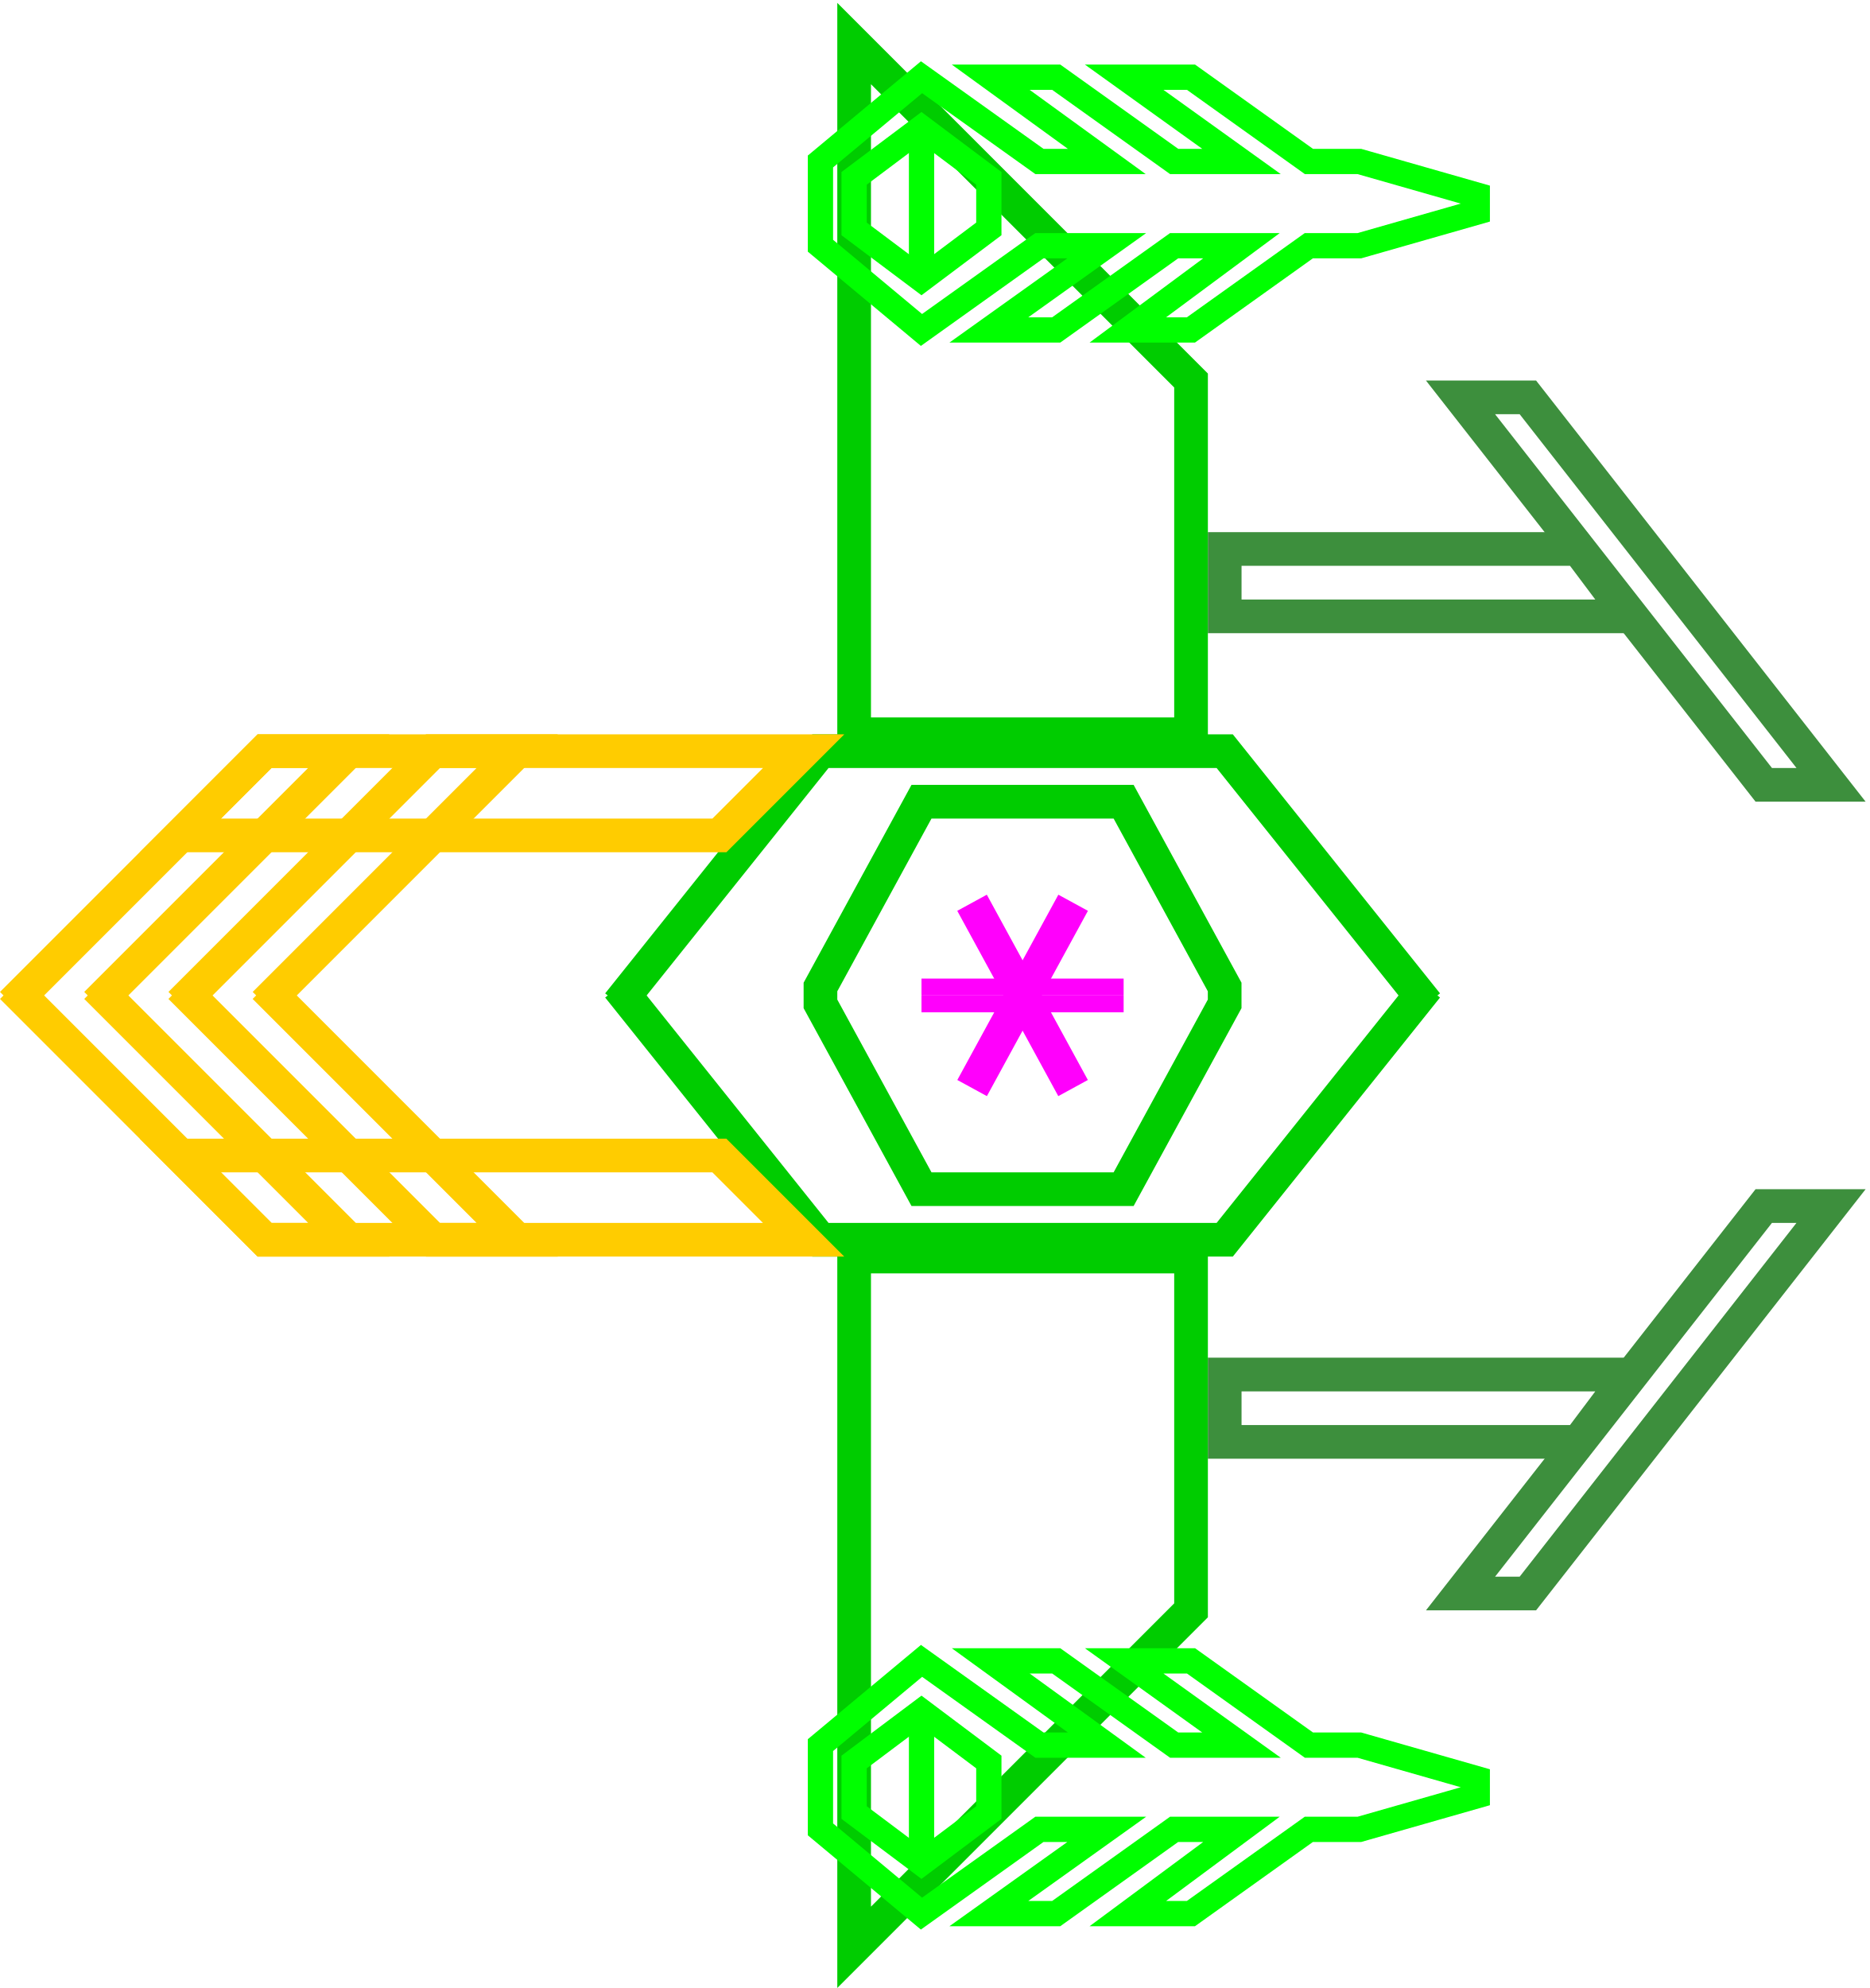
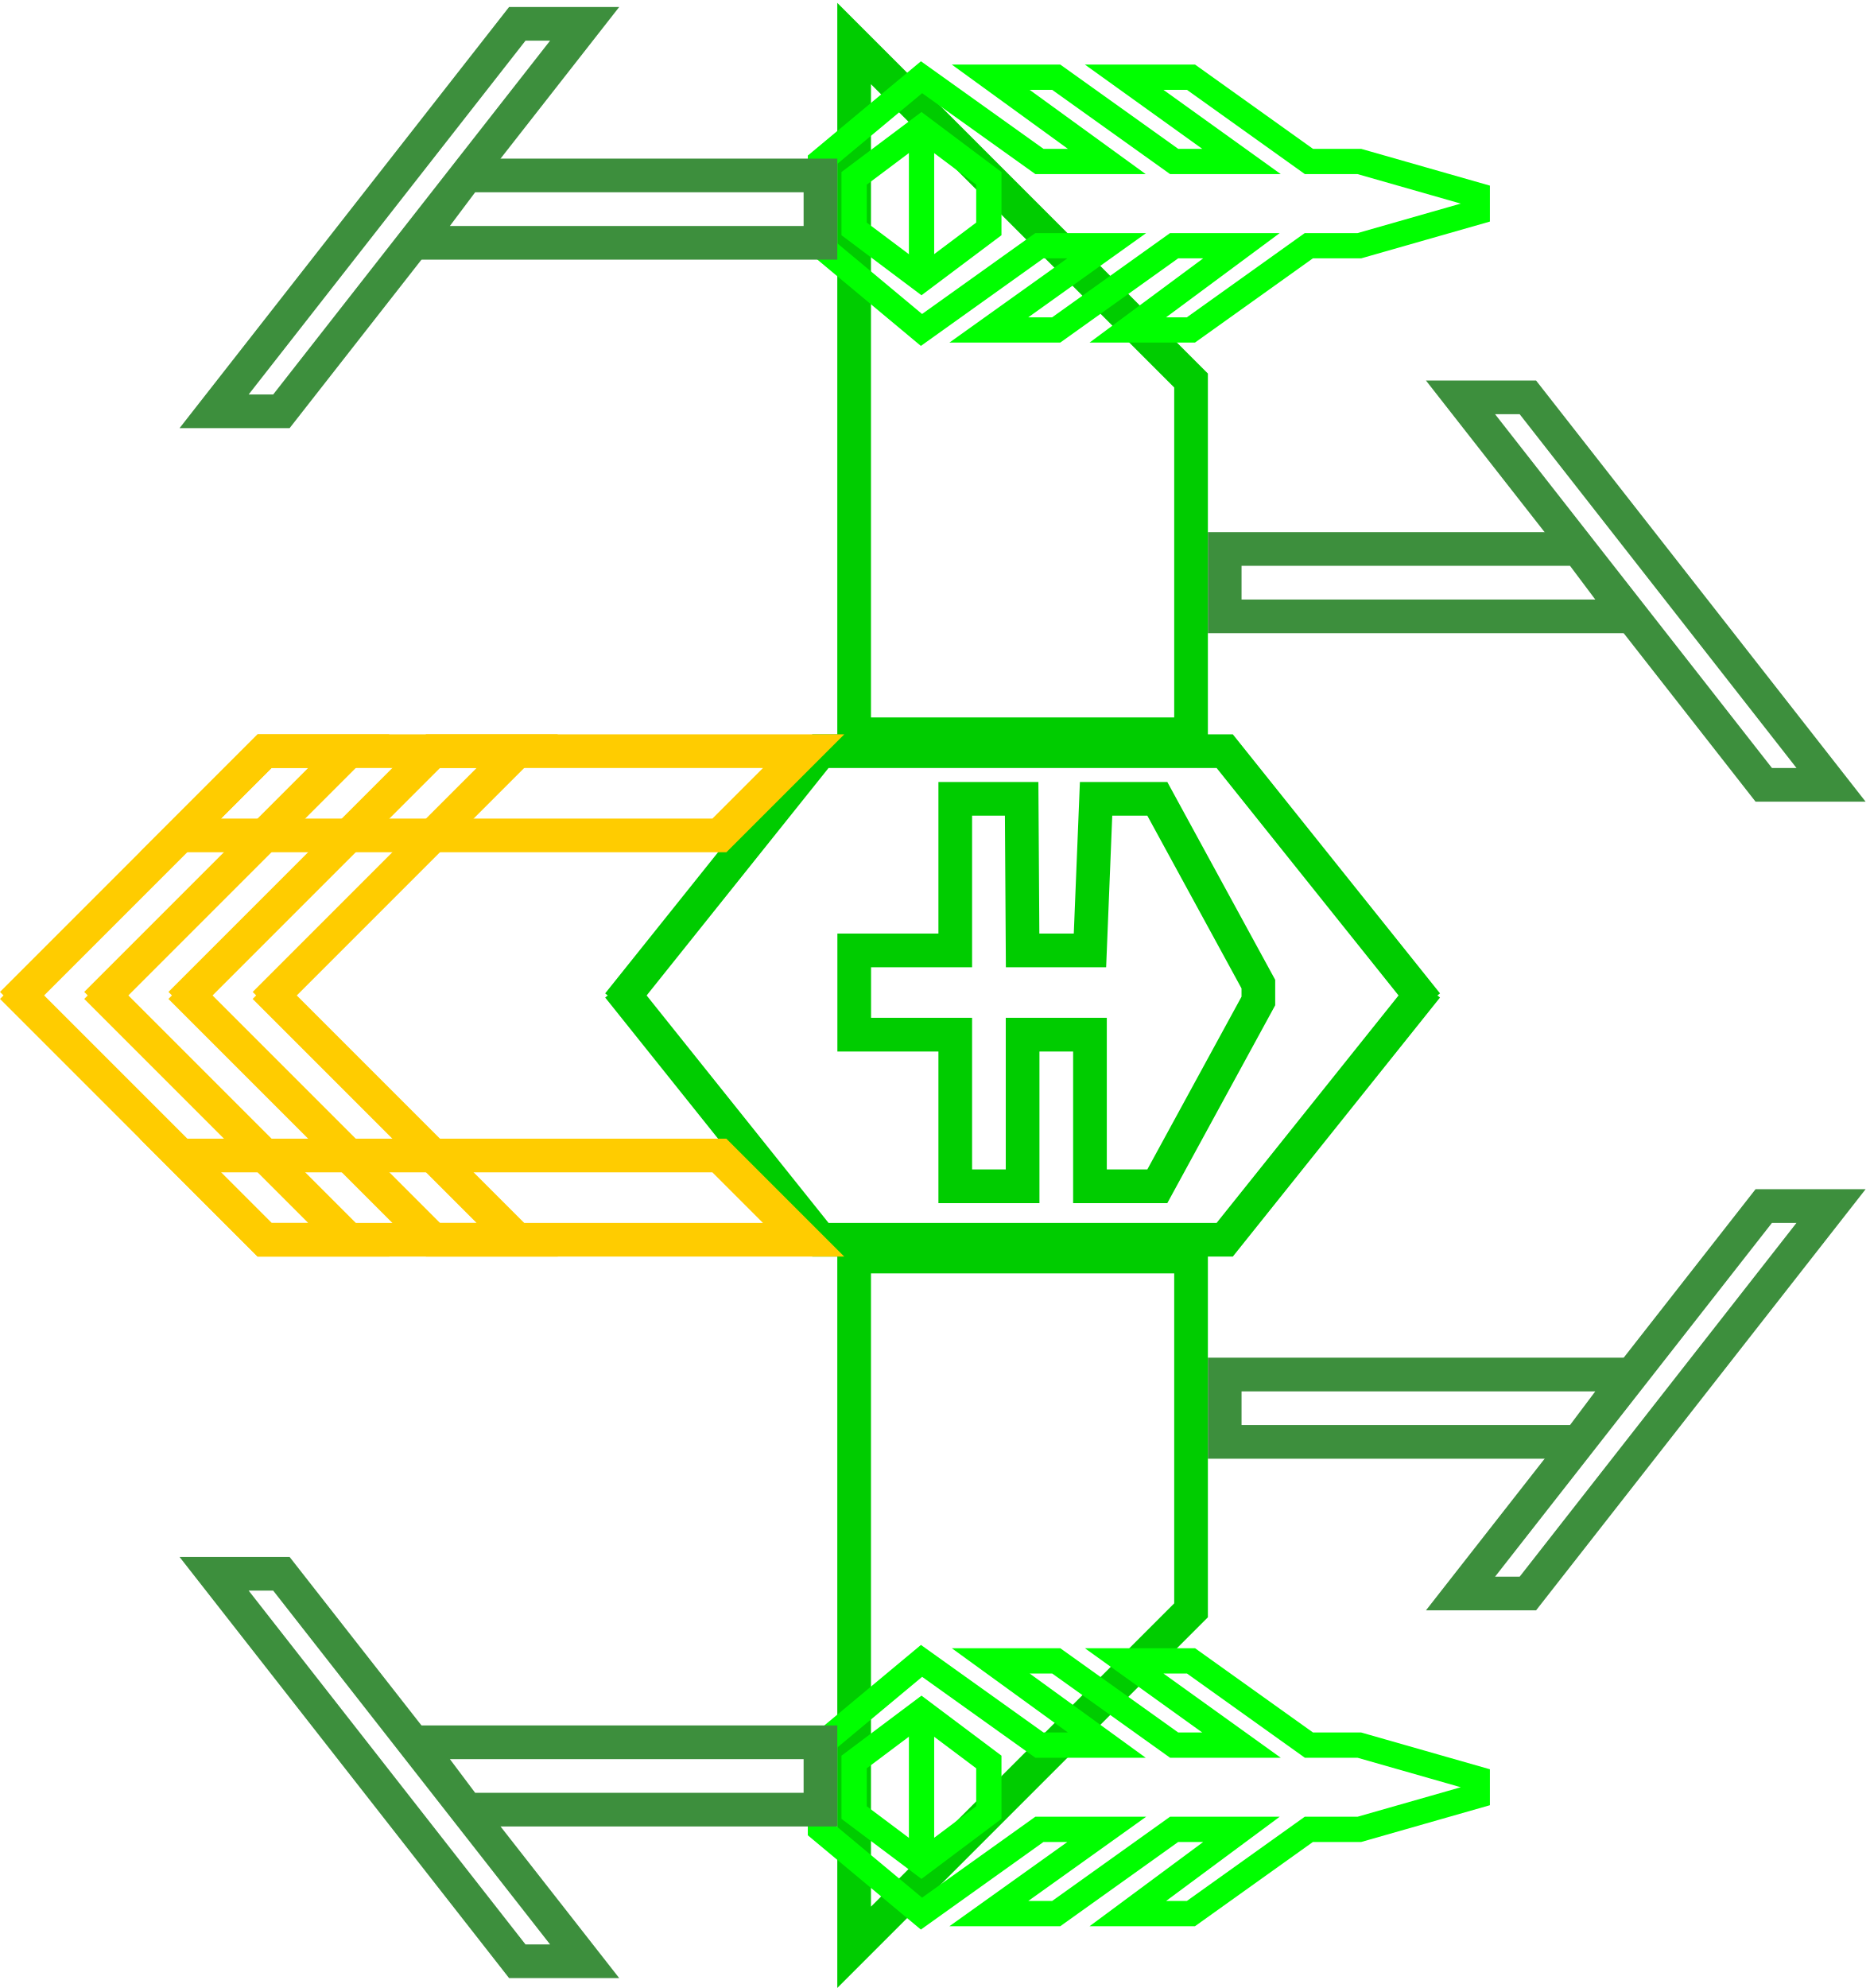
<svg xmlns="http://www.w3.org/2000/svg" width="111" height="118" viewBox="0 0 29.369 31.221" version="1.1" id="svg8">
  <defs id="defs2" />
  <g id="layer1" transform="translate(-110.3785,-139.0248)">
    <g transform="translate(5.29166,-10.58334)" id="layer1-0">
      <path id="path825" d="m 118.503,150.292 5.292,5.292 v 5.556 h -5.292 z" style="fill:none;stroke:#00cc00;stroke-width:0.529;stroke-linecap:butt;stroke-linejoin:miter;stroke-miterlimit:4;stroke-dasharray:none;stroke-opacity:1" />
      <path id="path825-1" d="m 118.503,180.19 5.292,-5.292 v -5.556 h -5.292 z" style="fill:none;stroke:#00cc00;stroke-width:0.529;stroke-linecap:butt;stroke-linejoin:miter;stroke-miterlimit:4;stroke-dasharray:none;stroke-opacity:1" />
      <path id="path842" d="m 114.799,165.109 3.175,3.969 h 6.35 l 3.175,-3.969" style="fill:none;stroke:#00cc00;stroke-width:0.529;stroke-linecap:butt;stroke-linejoin:miter;stroke-miterlimit:4;stroke-dasharray:none;stroke-opacity:1" />
      <path id="path842-0" d="m 114.799,165.374 3.175,-3.969 h 6.35 l 3.175,3.969" style="fill:none;stroke:#00cc00;stroke-width:0.529;stroke-linecap:butt;stroke-linejoin:miter;stroke-miterlimit:4;stroke-dasharray:none;stroke-opacity:1" />
    </g>
    <g transform="translate(7.937497,-10.58334)" id="layer1-5">
      <path id="path828" d="m 115.328,152.144 v 1.323 l 1.587,1.323 1.852,-1.323 h 1.058 l -1.852,1.323 h 1.058 l 1.852,-1.323 h 1.058 l -1.785,1.323 h 0.991 l 1.852,-1.323 h 0.794 l 1.852,-0.529 v -0.265 l -1.852,-0.529 H 123.001 l -1.852,-1.323 h -1.05 l 1.843,1.323 h -1.058 l -1.852,-1.323 h -1.029 l 1.823,1.323 h -1.058 l -1.852,-1.323 z" style="fill:none;stroke:#00ff00;stroke-width:0.397;stroke-linecap:butt;stroke-linejoin:miter;stroke-miterlimit:4;stroke-dasharray:none;stroke-opacity:1" />
      <path id="path830" d="m 115.857,153.203 1.058,0.794 1.058,-0.794 v -0.794 l -1.058,-0.794 -1.058,0.794 z" style="fill:none;stroke:#00ff00;stroke-width:0.397;stroke-linecap:butt;stroke-linejoin:miter;stroke-miterlimit:4;stroke-dasharray:none;stroke-opacity:1" />
      <path id="path832" d="m 116.916,151.615 v 2.381" style="fill:none;stroke:#00ff00;stroke-width:0.397;stroke-linecap:butt;stroke-linejoin:miter;stroke-miterlimit:4;stroke-dasharray:none;stroke-opacity:1" />
    </g>
    <g transform="translate(7.9375,14.28749)" id="layer1-5-8">
      <path id="path828-7" d="m 115.328,152.144 v 1.323 l 1.587,1.323 1.852,-1.323 h 1.058 l -1.852,1.323 h 1.058 l 1.852,-1.323 h 1.058 l -1.785,1.323 h 0.991 l 1.852,-1.323 h 0.794 l 1.852,-0.529 v -0.265 l -1.852,-0.529 H 123.001 l -1.852,-1.323 h -1.05 l 1.843,1.323 h -1.058 l -1.852,-1.323 h -1.029 l 1.823,1.323 h -1.058 l -1.852,-1.323 z" style="fill:none;stroke:#00ff00;stroke-width:0.397;stroke-linecap:butt;stroke-linejoin:miter;stroke-miterlimit:4;stroke-dasharray:none;stroke-opacity:1" />
      <path id="path830-6" d="m 115.857,153.203 1.058,0.794 1.058,-0.794 v -0.794 l -1.058,-0.794 -1.058,0.794 z" style="fill:none;stroke:#00ff00;stroke-width:0.397;stroke-linecap:butt;stroke-linejoin:miter;stroke-miterlimit:4;stroke-dasharray:none;stroke-opacity:1" />
      <path id="path832-4" d="m 116.916,151.615 v 2.381" style="fill:none;stroke:#00ff00;stroke-width:0.397;stroke-linecap:butt;stroke-linejoin:miter;stroke-miterlimit:4;stroke-dasharray:none;stroke-opacity:1" />
    </g>
    <g transform="translate(-11.1125,0.7937503)" id="layer1-8">
      <path id="path885-2" d="m 125.647,150.028 h 8.467 l -1.323,1.323 h -8.467 z" style="fill:none;stroke:#ffcc00;stroke-width:0.529;stroke-linecap:butt;stroke-linejoin:miter;stroke-miterlimit:4;stroke-dasharray:none;stroke-opacity:1" />
      <path id="path849" d="m 125.647,153.996 3.969,-3.969 h -1.323 l -3.969,3.969" style="fill:none;stroke:#ffcc00;stroke-width:0.529;stroke-linecap:butt;stroke-linejoin:miter;stroke-miterlimit:4;stroke-dasharray:none;stroke-opacity:1" />
      <path id="path849-1" d="m 123.001,153.996 3.969,-3.969 h -1.323 l -3.969,3.969" style="fill:none;stroke:#ffcc00;stroke-width:0.529;stroke-linecap:butt;stroke-linejoin:miter;stroke-miterlimit:4;stroke-dasharray:none;stroke-opacity:1" />
      <g transform="matrix(1,0,0,-1,-0.2645843,311.6971)" id="g890">
        <path style="fill:none;stroke:#ffcc00;stroke-width:0.529;stroke-linecap:butt;stroke-linejoin:miter;stroke-miterlimit:4;stroke-dasharray:none;stroke-opacity:1" d="m 125.911,153.996 h 8.467 l -1.323,1.323 h -8.467 z" id="path885-2-9" />
        <path style="fill:none;stroke:#ffcc00;stroke-width:0.529;stroke-linecap:butt;stroke-linejoin:miter;stroke-miterlimit:4;stroke-dasharray:none;stroke-opacity:1" d="m 125.911,157.965 3.969,-3.969 h -1.323 l -3.969,3.969" id="path849-11" />
        <path style="fill:none;stroke:#ffcc00;stroke-width:0.529;stroke-linecap:butt;stroke-linejoin:miter;stroke-miterlimit:4;stroke-dasharray:none;stroke-opacity:1" d="m 123.266,157.965 3.969,-3.969 h -1.323 l -3.969,3.969" id="path849-1-1" />
      </g>
    </g>
-     <g transform="translate(0.7937537,-0.2645797)" id="layer1-3">
-       <path id="path837" d="m 124.059,151.88 -1.587,2.91 v 0.265 l 1.587,2.91 h 3.175 l 1.587,-2.91 v -0.265 l -1.587,-2.91 z" style="fill:none;stroke:#00cc00;stroke-width:0.529;stroke-linecap:butt;stroke-linejoin:miter;stroke-miterlimit:4;stroke-dasharray:none;stroke-opacity:1" />
-       <path id="path839" d="m 124.059,154.79 h 3.175" style="fill:none;stroke:#ff00fc;stroke-width:0.265px;stroke-linecap:butt;stroke-linejoin:miter;stroke-opacity:1" />
-       <path id="path839-8" d="m 124.059,155.055 h 3.175" style="fill:none;stroke:#ff00fc;stroke-width:0.265px;stroke-linecap:butt;stroke-linejoin:miter;stroke-opacity:1" />
-       <path id="path858" d="m 126.441,153.467 -1.587,2.91" style="fill:none;stroke:#ff00fc;stroke-width:0.529;stroke-linecap:butt;stroke-linejoin:miter;stroke-miterlimit:4;stroke-dasharray:none;stroke-opacity:1" />
-       <path id="path858-7" d="m 124.853,153.467 1.587,2.91" style="fill:none;stroke:#ff00fc;stroke-width:0.529;stroke-linecap:butt;stroke-linejoin:miter;stroke-miterlimit:4;stroke-dasharray:none;stroke-opacity:1" />
-     </g>
    <g transform="translate(11.11249,-19.3146)" id="layer1-59">
      <path id="path870" d="m 118.503,168.019 h 6.35 l -0.794,-1.058 h -5.556 z" style="fill:none;stroke:#3d8f3d;stroke-width:0.529;stroke-linecap:butt;stroke-linejoin:miter;stroke-miterlimit:4;stroke-dasharray:none;stroke-opacity:1" />
      <path id="path872" d="m 126.97,170.665 -4.763,-6.085 h 1.058 l 4.762,6.085 z" style="fill:none;stroke:#3d8f3d;stroke-width:0.529;stroke-linecap:butt;stroke-linejoin:miter;stroke-miterlimit:4;stroke-dasharray:none;stroke-opacity:1" />
    </g>
    <g transform="translate(11.11249,-6.6146)" id="layer1-6">
      <path id="path870-7" d="m 118.503,167.226 h 6.35 l -0.794,1.058 h -5.556 z" style="fill:none;stroke:#3d8f3d;stroke-width:0.529;stroke-linecap:butt;stroke-linejoin:miter;stroke-miterlimit:4;stroke-dasharray:none;stroke-opacity:1" />
      <path id="path872-6" d="m 126.97,164.58 -4.763,6.085 h 1.058 l 4.762,-6.085 z" style="fill:none;stroke:#3d8f3d;stroke-width:0.529;stroke-linecap:butt;stroke-linejoin:miter;stroke-miterlimit:4;stroke-dasharray:none;stroke-opacity:1" />
    </g>
+     <g transform="matrix(-1,0,0,1,241.7687,-25.18083)" id="layer1-59-8">
+       <path id="path870-6" d="m 118.503,168.019 h 6.35 l -0.794,-1.058 h -5.556 z" style="fill:none;stroke:#3d8f3d;stroke-width:0.529;stroke-linecap:butt;stroke-linejoin:miter;stroke-miterlimit:4;stroke-dasharray:none;stroke-opacity:1" />
+       <path id="path872-3" d="m 126.97,170.665 -4.763,-6.085 h 1.058 l 4.762,6.085 z" style="fill:none;stroke:#3d8f3d;stroke-width:0.529;stroke-linecap:butt;stroke-linejoin:miter;stroke-miterlimit:4;stroke-dasharray:none;stroke-opacity:1" />
+     </g>
+     <g transform="matrix(-1,0,0,1,241.7687,-0.8391533)" id="layer1-6-0">
+       <path id="path870-7-7" d="m 118.503,167.226 h 6.35 l -0.794,1.058 h -5.556 z" style="fill:none;stroke:#3d8f3d;stroke-width:0.529;stroke-linecap:butt;stroke-linejoin:miter;stroke-miterlimit:4;stroke-dasharray:none;stroke-opacity:1" />
+       <path id="path872-6-5" d="m 126.97,164.58 -4.763,6.085 h 1.058 l 4.762,-6.085 z" style="fill:none;stroke:#3d8f3d;stroke-width:0.529;stroke-linecap:butt;stroke-linejoin:miter;stroke-miterlimit:4;stroke-dasharray:none;stroke-opacity:1" />
+     </g>
+     <path style="fill:none;stroke:#00cc00;stroke-width:0.529;stroke-linecap:butt;stroke-linejoin:miter;stroke-miterlimit:4;stroke-dasharray:none;stroke-opacity:1" d="m 128.557,151.57 1.587,2.91 v 0.265 l -1.587,2.91 h -1.058 V 155.274 h -1.058 v 2.381 h -1.058 V 155.274 h -1.587 v -1.323 h 1.587 v -2.381 h 1.043 l 0.015,2.381 h 1.058 l 0.096,-2.381 z" id="path837" />
  </g>
</svg>
